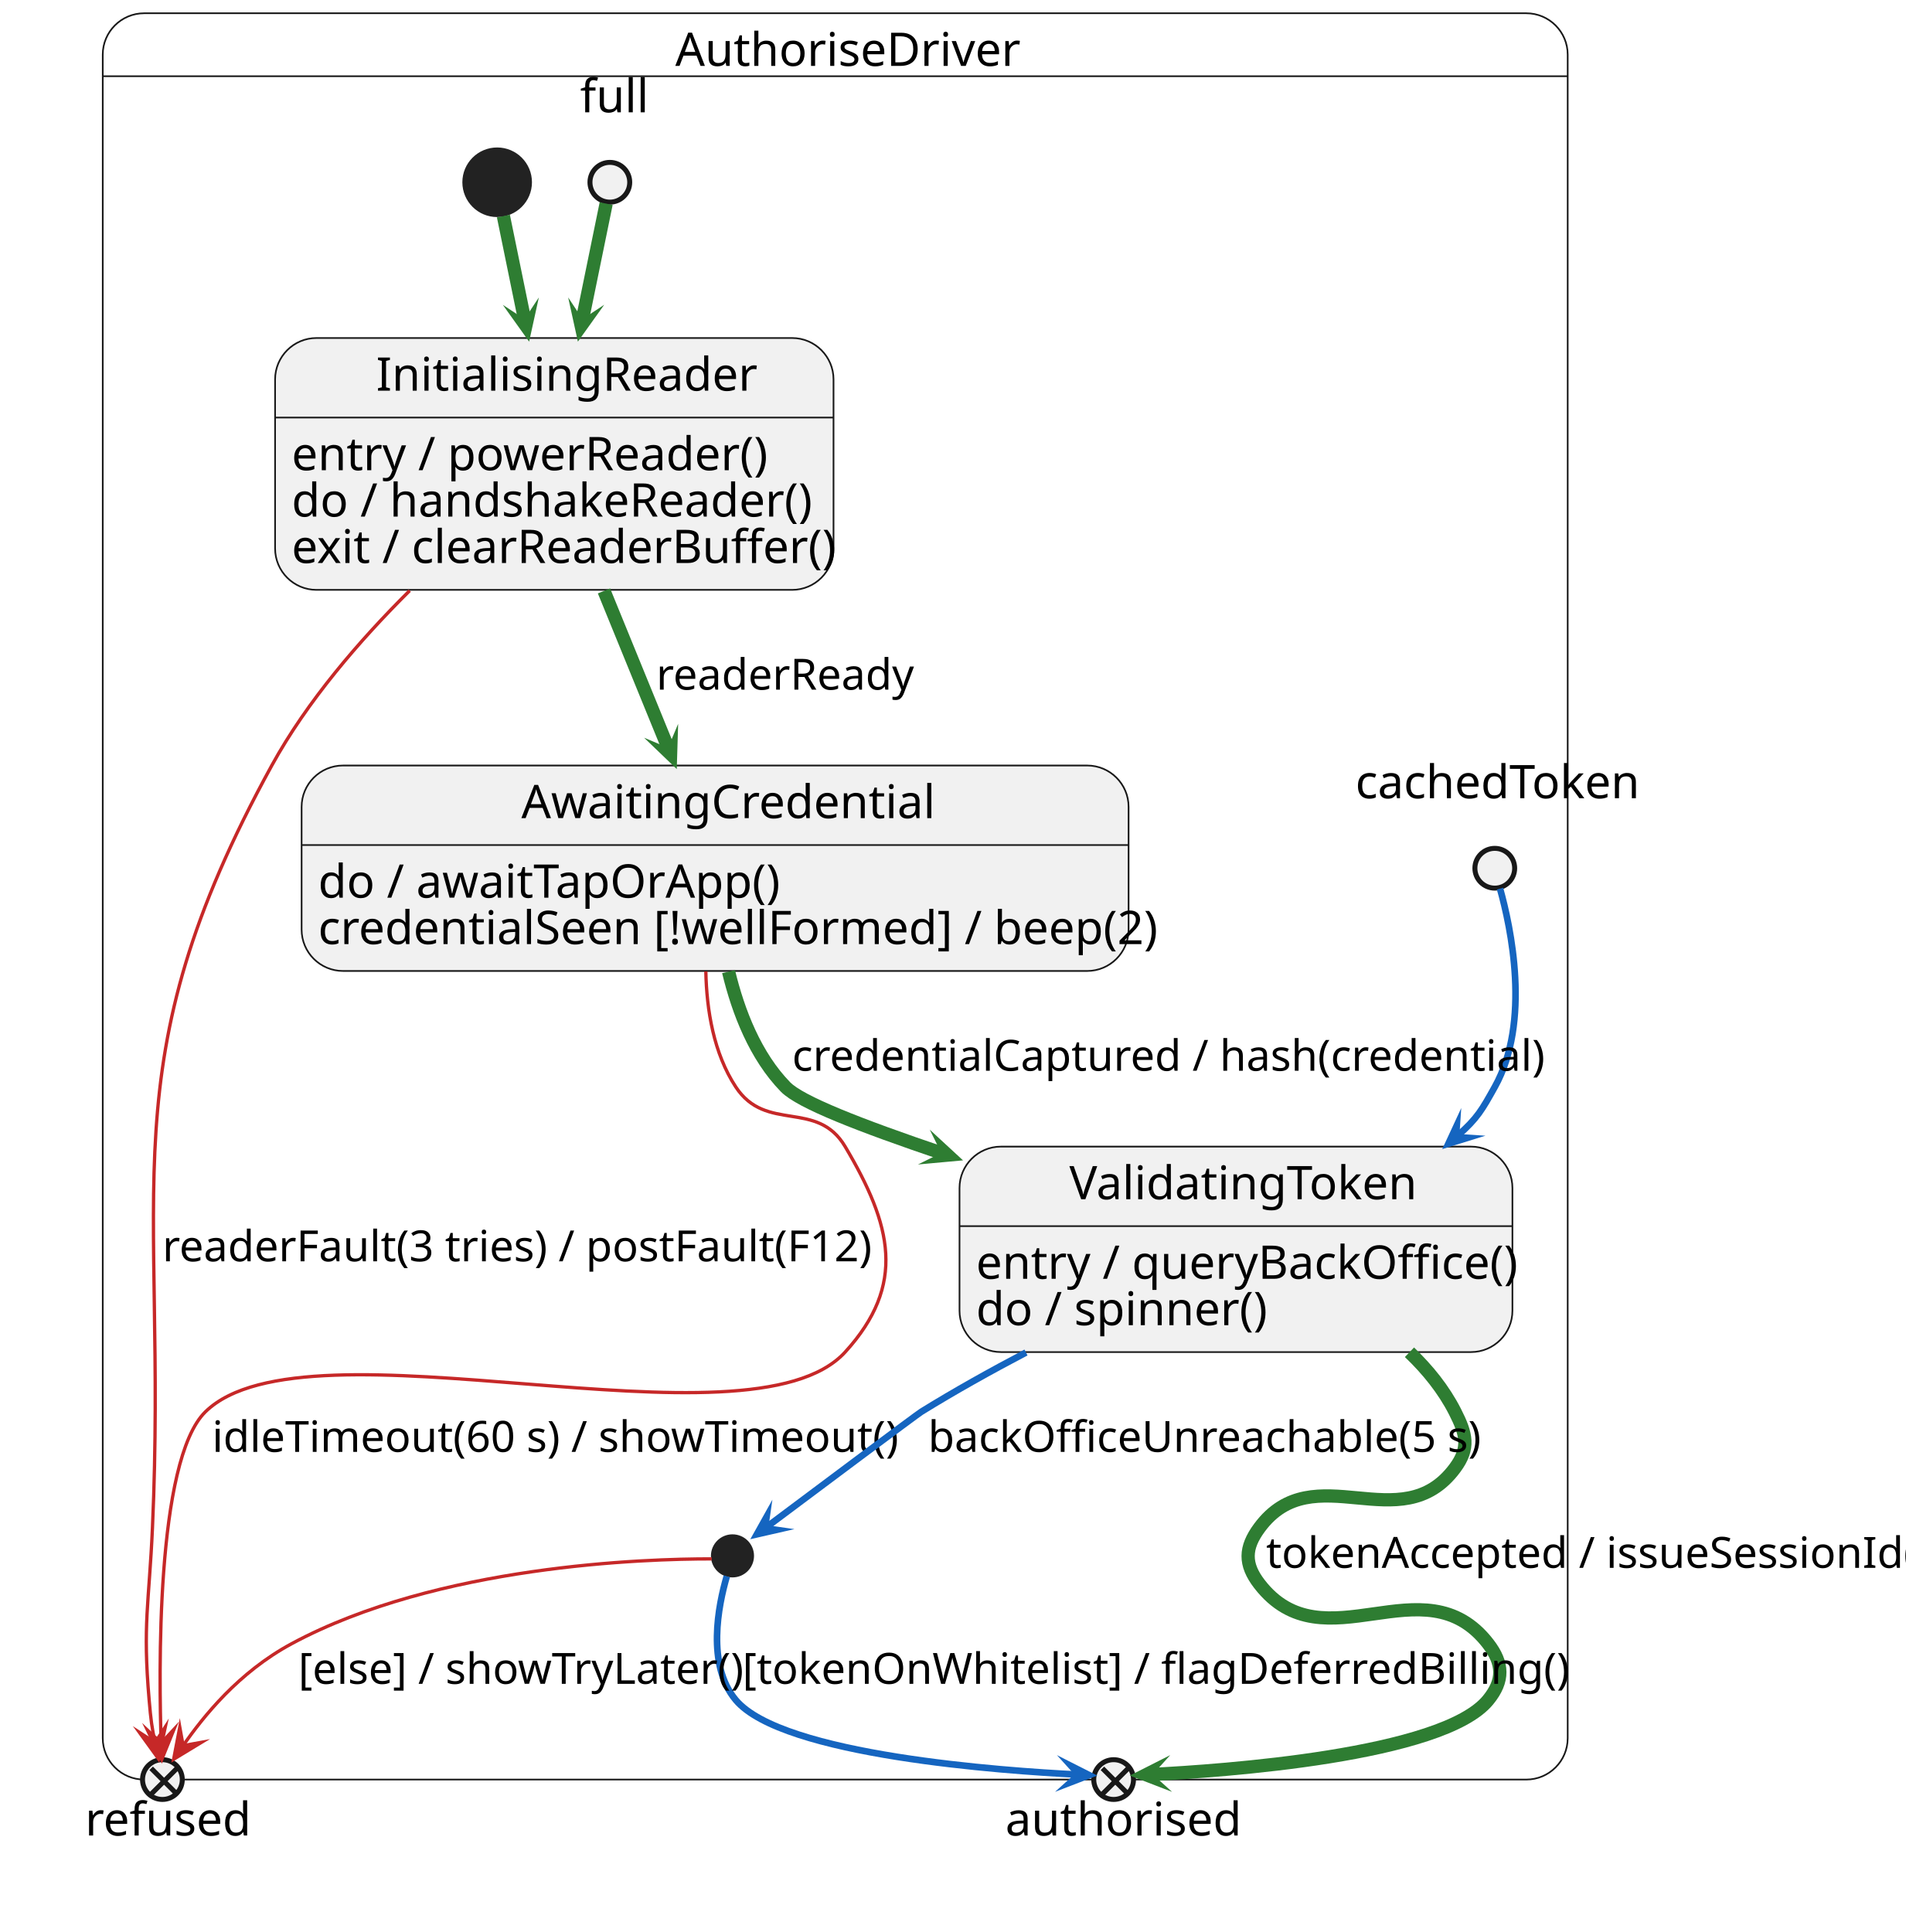
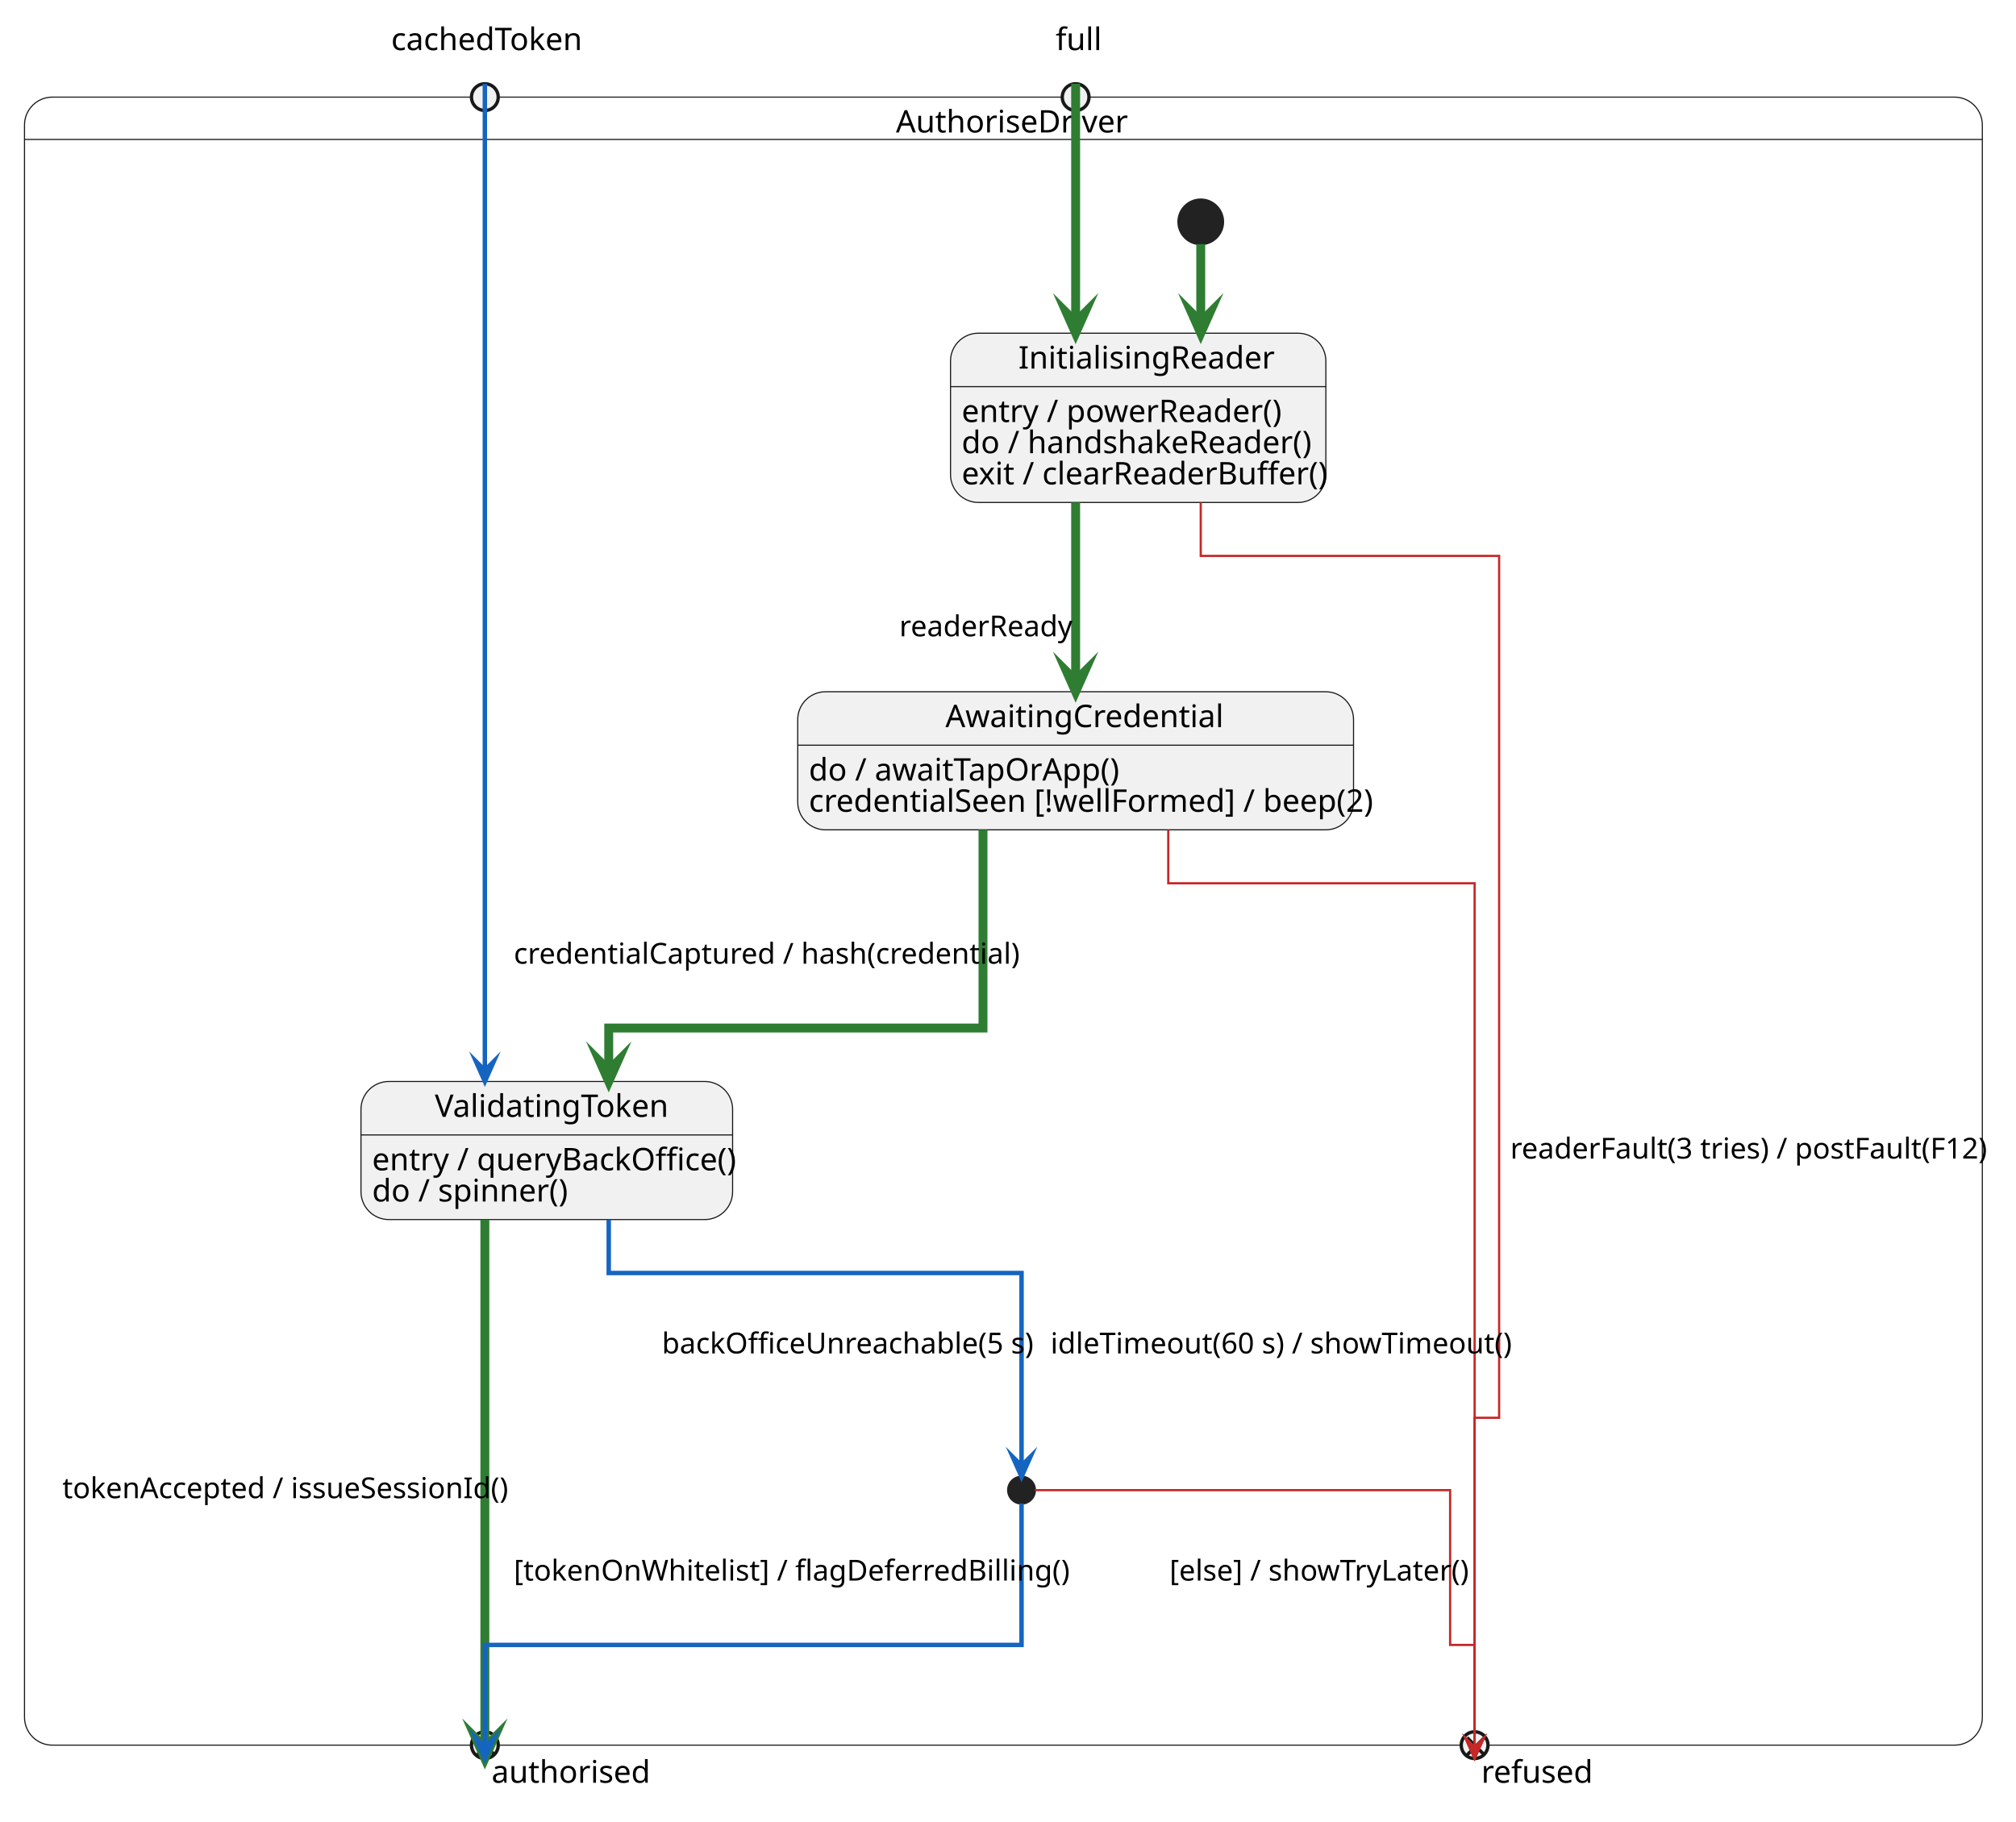
- <svg xmlns="http://www.w3.org/2000/svg" contentStyleType="text/css" data-diagram-type="STATE" height="583px" preserveAspectRatio="none" style="width:575px;height:583px;background:#FFFFFF;" version="1.1" viewBox="0 0 575 583" width="575px" zoomAndPan="magnify">
+ <svg xmlns="http://www.w3.org/2000/svg" contentStyleType="text/css" data-diagram-type="STATE" height="818px" preserveAspectRatio="none" style="width:905px;height:818px;background:#FFFFFF;" version="1.1" viewBox="0 0 905 818" width="905px" zoomAndPan="magnify">
  <defs />
  <g font-family="sans-serif" lengthAdjust="spacing">
    <g class="cluster" data-qualified-name="authoriseDriverSm" data-source-line="1" id="ent0001">
-       <rect fill="none" height="533" rx="12.5" ry="12.5" style="stroke:#181818;stroke-width:0.5;" width="442" x="31" y="4" />
-       <line style="stroke:#181818;stroke-width:0.5;" x1="31" x2="473" y1="23" y2="23" />
-       <text fill="#000" font-size="14" textLength="96.512" x="203.744" y="19.889">AuthoriseDriver</text>
+       <rect fill="none" height="740" rx="12.5" ry="12.5" style="stroke:#181818;stroke-width:0.5;" width="878.888" x="11" y="43.611" />
+       <line style="stroke:#181818;stroke-width:0.5;" x1="11" x2="889.888" y1="62.611" y2="62.611" />
+       <text fill="#000" font-size="14" textLength="96.512" x="402.188" y="59.5">AuthoriseDriver</text>
    </g>
-     <text fill="#000" font-size="14" textLength="17.938" x="175.031" y="33.889">full</text>
-     <ellipse cx="184" cy="55" fill="#F1F1F1" rx="6" ry="6" style="stroke:#181818;stroke-width:1.5;" />
-     <text fill="#000" font-size="14" textLength="84.088" x="408.956" y="240.889">cachedToken</text>
-     <ellipse cx="451" cy="262" fill="#F1F1F1" rx="6" ry="6" style="stroke:#181818;stroke-width:1.5;" />
-     <text fill="#000" font-size="14" textLength="65.363" x="303.319" y="553.889">authorised</text>
-     <ellipse cx="336" cy="537" fill="#F1F1F1" rx="6" ry="6" style="stroke:#181818;stroke-width:1.5;" />
-     <line style="stroke:#181818;stroke-width:1.5;" x1="340.389" x2="332.611" y1="541.389" y2="533.611" />
-     <line style="stroke:#181818;stroke-width:1.5;" x1="340.389" x2="332.611" y1="533.611" y2="541.389" />
-     <text fill="#000" font-size="14" textLength="46.637" x="25.681" y="553.889">refused</text>
-     <ellipse cx="49" cy="537" fill="#F1F1F1" rx="6" ry="6" style="stroke:#181818;stroke-width:1.5;" />
-     <line style="stroke:#181818;stroke-width:1.5;" x1="53.389" x2="45.611" y1="541.389" y2="533.611" />
-     <line style="stroke:#181818;stroke-width:1.5;" x1="53.389" x2="45.611" y1="533.611" y2="541.389" />
+     <text fill="#000" font-size="14" textLength="17.938" x="473.892" y="22.5">full</text>
+     <ellipse cx="482.86" cy="43.611" fill="#F1F1F1" rx="6" ry="6" style="stroke:#181818;stroke-width:1.5;" />
+     <text fill="#000" font-size="14" textLength="84.088" x="175.613" y="22.5">cachedToken</text>
+     <ellipse cx="217.656" cy="43.611" fill="#F1F1F1" rx="6" ry="6" style="stroke:#181818;stroke-width:1.5;" />
+     <text fill="#000" font-size="14" textLength="65.363" x="220.656" y="800.5">authorised</text>
+     <ellipse cx="217.656" cy="783.611" fill="#F1F1F1" rx="6" ry="6" style="stroke:#181818;stroke-width:1.5;" />
+     <line style="stroke:#181818;stroke-width:1.5;" x1="222.045" x2="214.267" y1="788" y2="780.222" />
+     <line style="stroke:#181818;stroke-width:1.5;" x1="222.045" x2="214.267" y1="780.222" y2="788" />
+     <text fill="#000" font-size="14" textLength="46.637" x="664.969" y="800.5">refused</text>
+     <ellipse cx="661.969" cy="783.611" fill="#F1F1F1" rx="6" ry="6" style="stroke:#181818;stroke-width:1.5;" />
+     <line style="stroke:#181818;stroke-width:1.5;" x1="666.358" x2="658.58" y1="788" y2="780.222" />
+     <line style="stroke:#181818;stroke-width:1.5;" x1="666.358" x2="658.58" y1="780.222" y2="788" />
    <g class="start_entity" data-qualified-name="authoriseDriverSm.driverStart" data-source-line="1" id="ent0006">
-       <ellipse cx="150" cy="55" fill="#222" rx="10" ry="10" style="stroke:#222;stroke-width:1;" />
+       <ellipse cx="539.023" cy="99.611" fill="#222" rx="10" ry="10" style="stroke:#222;stroke-width:1;" />
    </g>
    <g class="entity" data-qualified-name="authoriseDriverSm.initialisingReader" data-source-line="1" id="ent0007">
-       <rect fill="#F1F1F1" height="76" rx="12.5" ry="12.5" style="stroke:#181818;stroke-width:0.5;" width="168.488" x="83" y="102" />
-       <line style="stroke:#181818;stroke-width:0.5;" x1="83" x2="251.488" y1="126" y2="126" />
-       <text fill="#000" font-size="14" textLength="107.538" x="113.475" y="117.889">InitialisingReader</text>
-       <text fill="#000" font-size="14" textLength="128.275" x="88" y="141.889">entry / powerReader()</text>
-       <text fill="#000" font-size="14" textLength="143.15" x="88" y="155.889">do / handshakeReader()</text>
-       <text fill="#000" font-size="14" textLength="148.488" x="88" y="169.889">exit / clearReaderBuffer()</text>
+       <rect fill="#F1F1F1" height="76" rx="12.5" ry="12.5" style="stroke:#181818;stroke-width:0.5;" width="168.488" x="426.698" y="149.611" />
+       <line style="stroke:#181818;stroke-width:0.5;" x1="426.698" x2="595.185" y1="173.611" y2="173.611" />
+       <text fill="#000" font-size="14" textLength="107.538" x="457.173" y="165.5">InitialisingReader</text>
+       <text fill="#000" font-size="14" textLength="128.275" x="431.698" y="189.5">entry / powerReader()</text>
+       <text fill="#000" font-size="14" textLength="143.15" x="431.698" y="203.5">do / handshakeReader()</text>
+       <text fill="#000" font-size="14" textLength="148.488" x="431.698" y="217.5">exit / clearReaderBuffer()</text>
    </g>
    <g class="entity" data-qualified-name="authoriseDriverSm.awaitingCredential" data-source-line="1" id="ent0008">
-       <rect fill="#F1F1F1" height="62" rx="12.5" ry="12.5" style="stroke:#181818;stroke-width:0.5;" width="249.513" x="91" y="231" />
-       <line style="stroke:#181818;stroke-width:0.5;" x1="91" x2="340.513" y1="255" y2="255" />
-       <text fill="#000" font-size="14" textLength="116.9" x="157.306" y="246.889">AwaitingCredential</text>
-       <text fill="#000" font-size="14" textLength="126" x="96" y="270.889">do / awaitTapOrApp()</text>
-       <text fill="#000" font-size="14" textLength="229.513" x="96" y="284.889">credentialSeen [!wellFormed] / beep(2)</text>
+       <rect fill="#F1F1F1" height="62" rx="12.5" ry="12.5" style="stroke:#181818;stroke-width:0.5;" width="249.513" x="358.104" y="310.611" />
+       <line style="stroke:#181818;stroke-width:0.5;" x1="358.104" x2="607.617" y1="334.611" y2="334.611" />
+       <text fill="#000" font-size="14" textLength="116.9" x="424.41" y="326.5">AwaitingCredential</text>
+       <text fill="#000" font-size="14" textLength="126" x="363.104" y="350.5">do / awaitTapOrApp()</text>
+       <text fill="#000" font-size="14" textLength="229.513" x="363.104" y="364.5">credentialSeen [!wellFormed] / beep(2)</text>
    </g>
    <g class="entity" data-qualified-name="authoriseDriverSm.validatingToken" data-source-line="1" id="ent0009">
-       <rect fill="#F1F1F1" height="62" rx="12.5" ry="12.5" style="stroke:#181818;stroke-width:0.5;" width="166.825" x="289.5" y="346" />
-       <line style="stroke:#181818;stroke-width:0.5;" x1="289.5" x2="456.325" y1="370" y2="370" />
-       <text fill="#000" font-size="14" textLength="100.538" x="322.644" y="361.889">ValidatingToken</text>
-       <text fill="#000" font-size="14" textLength="146.825" x="294.5" y="385.889">entry / queryBackOffice()</text>
-       <text fill="#000" font-size="14" textLength="74.638" x="294.5" y="399.889">do / spinner()</text>
+       <rect fill="#F1F1F1" height="62" rx="12.5" ry="12.5" style="stroke:#181818;stroke-width:0.5;" width="166.825" x="162.048" y="485.611" />
+       <line style="stroke:#181818;stroke-width:0.5;" x1="162.048" x2="328.873" y1="509.611" y2="509.611" />
+       <text fill="#000" font-size="14" textLength="100.538" x="195.192" y="501.5">ValidatingToken</text>
+       <text fill="#000" font-size="14" textLength="146.825" x="167.048" y="525.5">entry / queryBackOffice()</text>
+       <text fill="#000" font-size="14" textLength="74.638" x="167.048" y="539.5">do / spinner()</text>
    </g>
    <g class="start_entity" data-qualified-name="authoriseDriverSm.offlineWhitelist" data-source-line="1" id="ent0010">
-       <ellipse cx="221" cy="469.5" fill="#222" rx="6" ry="6" style="stroke:#222;stroke-width:1;" />
+       <ellipse cx="458.581" cy="669.111" fill="#222" rx="6" ry="6" style="stroke:#222;stroke-width:1;" />
    </g>
-     <g class="link" data-entity-1="ent0006" data-entity-2="ent0007" data-link-type="dependency" id="lnk11">
-       <polygon fill="#2E7D32" points="159.4,101.896,161.513,92.277,158.397,96.998,153.676,93.882,159.4,101.896" style="stroke:#2E7D32;stroke-width:1;stroke-linejoin:miter;stroke-miterlimit:10;" />
-       <path d="M151.884,65.2 C153.717,74.147 155.62,83.44 158.397,96.998" fill="none" style="stroke:#2E7D32;stroke-width:4;" />
-     </g>
-     <g class="link" data-entity-1="ent0002" data-entity-2="ent0007" data-link-type="dependency" id="lnk12">
-       <polygon fill="#2E7D32" points="174.602,101.885,180.326,93.871,175.605,96.987,172.489,92.265,174.602,101.885" style="stroke:#2E7D32;stroke-width:1;stroke-linejoin:miter;stroke-miterlimit:10;" />
-       <path d="M182.885,61.446 C181.186,69.741 178.811,81.335 175.605,96.987" fill="none" style="stroke:#2E7D32;stroke-width:4;" />
-     </g>
-     <g class="link" data-entity-1="ent0007" data-entity-2="ent0008" data-link-type="dependency" id="lnk13">
-       <polygon fill="#2E7D32" points="203.725,230.939,204.026,221.095,201.835,226.31,196.62,224.119,203.725,230.939" style="stroke:#2E7D32;stroke-width:1;stroke-linejoin:miter;stroke-miterlimit:10;" />
-       <path d="M182.235,178.311 C189.146,195.236 195.321,210.357 201.835,226.31" fill="none" style="stroke:#2E7D32;stroke-width:4;" />
-       <text fill="#000" font-size="13" textLength="75.156" x="198" y="208.111">readerReady</text>
-     </g>
-     <g class="link" data-entity-1="ent0007" data-entity-2="ent0005" data-link-type="dependency" id="lnk14">
-       <polygon fill="#C62828" points="47.818,530.735,49.877,521.104,46.787,525.843,42.049,522.753,47.818,530.735" style="stroke:#C62828;stroke-width:1;stroke-linejoin:miter;stroke-miterlimit:10;" />
-       <path d="M123.62,178.221 C108.49,193.234 92.65,211.594 82,231 C32.22,321.705 50.621,357.636 46,461 C44.968,484.092 43.012,489.97 45,513 C45.53,519.138 45.81,521.203 46.787,525.843" fill="none" style="stroke:#C62828;stroke-width:1;" />
-       <text fill="#000" font-size="13" textLength="194.919" x="49" y="380.611">readerFault(3 tries) / postFault(F12)</text>
-     </g>
-     <g class="link" data-entity-1="ent0003" data-entity-2="ent0009" data-link-type="dependency" id="lnk15">
-       <polygon fill="#1565C0" points="436.066,345.943,445.474,343.03,439.83,342.652,440.208,337.007,436.066,345.943" style="stroke:#1565C0;stroke-width:1;stroke-linejoin:miter;stroke-miterlimit:10;" />
-       <path d="M452.58,268.142 C455.817,279.707 462.009,308.298 451,328 C447.199,334.801 445.76,337.466 439.83,342.652" fill="none" style="stroke:#1565C0;stroke-width:2;" />
-     </g>
-     <g class="link" data-entity-1="ent0008" data-entity-2="ent0009" data-link-type="dependency" id="lnk16">
-       <polygon fill="#2E7D32" points="289.401,349.755,282.163,343.076,284.666,348.149,279.594,350.653,289.401,349.755" style="stroke:#2E7D32;stroke-width:1;stroke-linejoin:miter;stroke-miterlimit:10;" />
-       <path d="M219.821,293.19 C222.743,305.338 227.9,318.653 237,328 C241.454,332.575 259.214,339.519 284.666,348.149" fill="none" style="stroke:#2E7D32;stroke-width:4;" />
-       <text fill="#000" font-size="13" textLength="206.619" x="239" y="323.111">credentialCaptured / hash(credential)</text>
-     </g>
-     <g class="link" data-entity-1="ent0008" data-entity-2="ent0005" data-link-type="dependency" id="lnk17">
-       <polygon fill="#C62828" points="48.801,530.962,52.495,521.833,48.632,525.965,44.5,522.102,48.801,530.962" style="stroke:#C62828;stroke-width:1;stroke-linejoin:miter;stroke-miterlimit:10;" />
-       <path d="M212.96,293.13 C213.196,304.851 215.337,317.869 222,328 C231.18,341.958 246.472,331.634 255,346 C269.066,369.695 273.558,387.631 255,408 C225.99,439.841 92.832,395.919 62,426 C46.859,440.772 47.972,506.395 48.632,525.965" fill="none" style="stroke:#C62828;stroke-width:1;" />
-       <text fill="#000" font-size="13" textLength="186.388" x="64" y="438.111">idleTimeout(60 s) / showTimeout()</text>
-     </g>
-     <g class="link" data-entity-1="ent0009" data-entity-2="ent0004" data-link-type="dependency" id="lnk18">
-       <polygon fill="#2E7D32" points="342.112,535.732,351.301,539.276,347.105,535.481,350.9,531.286,342.112,535.732" style="stroke:#2E7D32;stroke-width:1;stroke-linejoin:miter;stroke-miterlimit:10;" />
-       <path d="M425.257,408.057 C430.767,413.33 435.593,419.308 439,426 C442.429,432.733 443.496,436.928 439,443 C422.686,465.033 396.314,438.967 380,461 C375.504,467.072 375.381,472.021 380,478 C399.377,503.08 429.623,470.92 449,496 C453.619,501.979 453.78,507.149 449,513 C435.257,529.822 368.614,534.4 347.105,535.481" fill="none" style="stroke:#2E7D32;stroke-width:4;" />
-       <text fill="#000" font-size="13" textLength="185.656" x="382" y="473.111">tokenAccepted / issueSessionId()</text>
-     </g>
-     <g class="link" data-entity-1="ent0009" data-entity-2="ent0010" data-link-type="dependency" id="lnk19">
-       <polygon fill="#1565C0" points="227.362,463.734,236.963,461.541,231.364,460.737,232.168,455.137,227.362,463.734" style="stroke:#1565C0;stroke-width:1;stroke-linejoin:miter;stroke-miterlimit:10;" />
-       <path d="M309.56,408.129 C298.85,413.759 287.977,419.824 278,426 C276.675,426.82 245.954,449.81 231.364,460.737" fill="none" style="stroke:#1565C0;stroke-width:2;" />
-       <text fill="#000" font-size="13" textLength="157.463" x="280" y="438.111">backOfficeUnreachable(5 s)</text>
-     </g>
-     <g class="link" data-entity-1="ent0010" data-entity-2="ent0004" data-link-type="dependency" id="lnk20">
-       <polygon fill="#1565C0" points="329.849,535.73,321.061,531.283,324.855,535.479,320.659,539.273,329.849,535.73" style="stroke:#1565C0;stroke-width:1;stroke-linejoin:miter;stroke-miterlimit:10;" />
-       <path d="M219.287,475.652 C216.725,484.43 213.087,502.366 222,513 C236.073,529.789 303.206,534.39 324.855,535.479" fill="none" style="stroke:#1565C0;stroke-width:2;" />
-       <text fill="#000" font-size="13" textLength="223.925" x="224" y="508.111">[tokenOnWhitelist] / flagDeferredBilling()</text>
-     </g>
-     <g class="link" data-entity-1="ent0010" data-entity-2="ent0005" data-link-type="dependency" id="lnk21">
-       <polygon fill="#C62828" points="52.395,530.862,60.814,525.752,55.247,526.755,54.244,521.188,52.395,530.862" style="stroke:#C62828;stroke-width:1;stroke-linejoin:miter;stroke-miterlimit:10;" />
-       <path d="M214.736,470.408 C194.887,470.374 132.097,472.267 88,496 C71.944,504.642 61.29,518.057 55.247,526.755" fill="none" style="stroke:#C62828;stroke-width:1;" />
-       <text fill="#000" font-size="13" textLength="121.956" x="90" y="508.111">[else] / showTryLater()</text>
-     </g>
+     <path d="M539.023,109.611 L539.023,149.611" fill="none" style="stroke:#2E7D32;stroke-width:4;" />
+     <polygon fill="#2E7D32" points="539.023,149.611,543.023,140.611,539.023,144.611,535.023,140.611,539.023,149.611" style="stroke:#2E7D32;stroke-width:4;stroke-linejoin:miter;stroke-miterlimit:10;" />
+     <path d="M482.86,37.611 L482.86,149.611" fill="none" style="stroke:#2E7D32;stroke-width:4;" />
+     <polygon fill="#2E7D32" points="482.86,149.611,486.86,140.611,482.86,144.611,478.86,140.611,482.86,149.611" style="stroke:#2E7D32;stroke-width:4;stroke-linejoin:miter;stroke-miterlimit:10;" />
+     <path d="M482.86,225.611 L482.86,310.611" fill="none" style="stroke:#2E7D32;stroke-width:4;" />
+     <polygon fill="#2E7D32" points="482.86,310.611,486.86,301.611,482.86,305.611,478.86,301.611,482.86,310.611" style="stroke:#2E7D32;stroke-width:4;stroke-linejoin:miter;stroke-miterlimit:10;" />
+     <text fill="#000" font-size="13" textLength="75.156" x="403.704" y="285.722">readerReady</text>
+     <path d="M539.023,225.611 L539.023,249.611 L672.969,249.611 L672.969,636.611 L661.969,636.611 L661.969,789.611" fill="none" style="stroke:#C62828;stroke-width:1;" />
+     <polygon fill="#C62828" points="661.969,789.611,665.969,780.611,661.969,784.611,657.969,780.611,661.969,789.611" style="stroke:#C62828;stroke-width:1;stroke-linejoin:miter;stroke-miterlimit:10;" />
+     <text fill="#000" font-size="13" textLength="194.919" x="677.969" y="520.222">readerFault(3 tries) / postFault(F12)</text>
+     <path d="M217.656,37.611 L217.656,485.611" fill="none" style="stroke:#1565C0;stroke-width:2;" />
+     <polygon fill="#1565C0" points="217.656,485.611,221.656,476.611,217.656,480.611,213.656,476.611,217.656,485.611" style="stroke:#1565C0;stroke-width:2;stroke-linejoin:miter;stroke-miterlimit:10;" />
+     <path d="M441.275,372.611 L441.275,461.611 L273.265,461.611 L273.265,485.611" fill="none" style="stroke:#2E7D32;stroke-width:4;" />
+     <polygon fill="#2E7D32" points="273.265,485.611,277.265,476.611,273.265,480.611,269.265,476.611,273.265,485.611" style="stroke:#2E7D32;stroke-width:4;stroke-linejoin:miter;stroke-miterlimit:10;" />
+     <text fill="#000" font-size="13" textLength="206.619" x="230.656" y="432.722">credentialCaptured / hash(credential)</text>
+     <path d="M524.446,372.611 L524.446,396.611 L661.969,396.611 L661.969,789.611" fill="none" style="stroke:#C62828;stroke-width:1;" />
+     <polygon fill="#C62828" points="661.969,789.611,665.969,780.611,661.969,784.611,657.969,780.611,661.969,789.611" style="stroke:#C62828;stroke-width:1;stroke-linejoin:miter;stroke-miterlimit:10;" />
+     <text fill="#000" font-size="13" textLength="186.388" x="471.581" y="607.722">idleTimeout(60 s) / showTimeout()</text>
+     <path d="M217.656,547.611 L217.656,789.611" fill="none" style="stroke:#2E7D32;stroke-width:4;" />
+     <polygon fill="#2E7D32" points="217.656,789.611,221.656,780.611,217.656,784.611,213.656,780.611,217.656,789.611" style="stroke:#2E7D32;stroke-width:4;stroke-linejoin:miter;stroke-miterlimit:10;" />
+     <text fill="#000" font-size="13" textLength="185.656" x="28" y="672.722">tokenAccepted / issueSessionId()</text>
+     <path d="M273.265,547.611 L273.265,571.611 L458.581,571.611 L458.581,663.111" fill="none" style="stroke:#1565C0;stroke-width:2;" />
+     <polygon fill="#1565C0" points="458.581,663.111,462.581,654.111,458.581,658.111,454.581,654.111,458.581,663.111" style="stroke:#1565C0;stroke-width:2;stroke-linejoin:miter;stroke-miterlimit:10;" />
+     <text fill="#000" font-size="13" textLength="157.463" x="297.119" y="607.722">backOfficeUnreachable(5 s)</text>
+     <path d="M458.581,675.111 L458.581,738.611 L217.656,738.611 L217.656,789.611" fill="none" style="stroke:#1565C0;stroke-width:2;" />
+     <polygon fill="#1565C0" points="217.656,789.611,221.656,780.611,217.656,784.611,213.656,780.611,217.656,789.611" style="stroke:#1565C0;stroke-width:2;stroke-linejoin:miter;stroke-miterlimit:10;" />
+     <text fill="#000" font-size="13" textLength="223.925" x="230.656" y="709.722">[tokenOnWhitelist] / flagDeferredBilling()</text>
+     <path d="M464.581,669.111 L650.969,669.111 L650.969,738.611 L661.969,738.611 L661.969,789.611" fill="none" style="stroke:#C62828;stroke-width:1;" />
+     <polygon fill="#C62828" points="661.969,789.611,665.969,780.611,661.969,784.611,657.969,780.611,661.969,789.611" style="stroke:#C62828;stroke-width:1;stroke-linejoin:miter;stroke-miterlimit:10;" />
+     <text fill="#000" font-size="13" textLength="121.956" x="525.013" y="709.722">[else] / showTryLater()</text>
  </g>
</svg>
